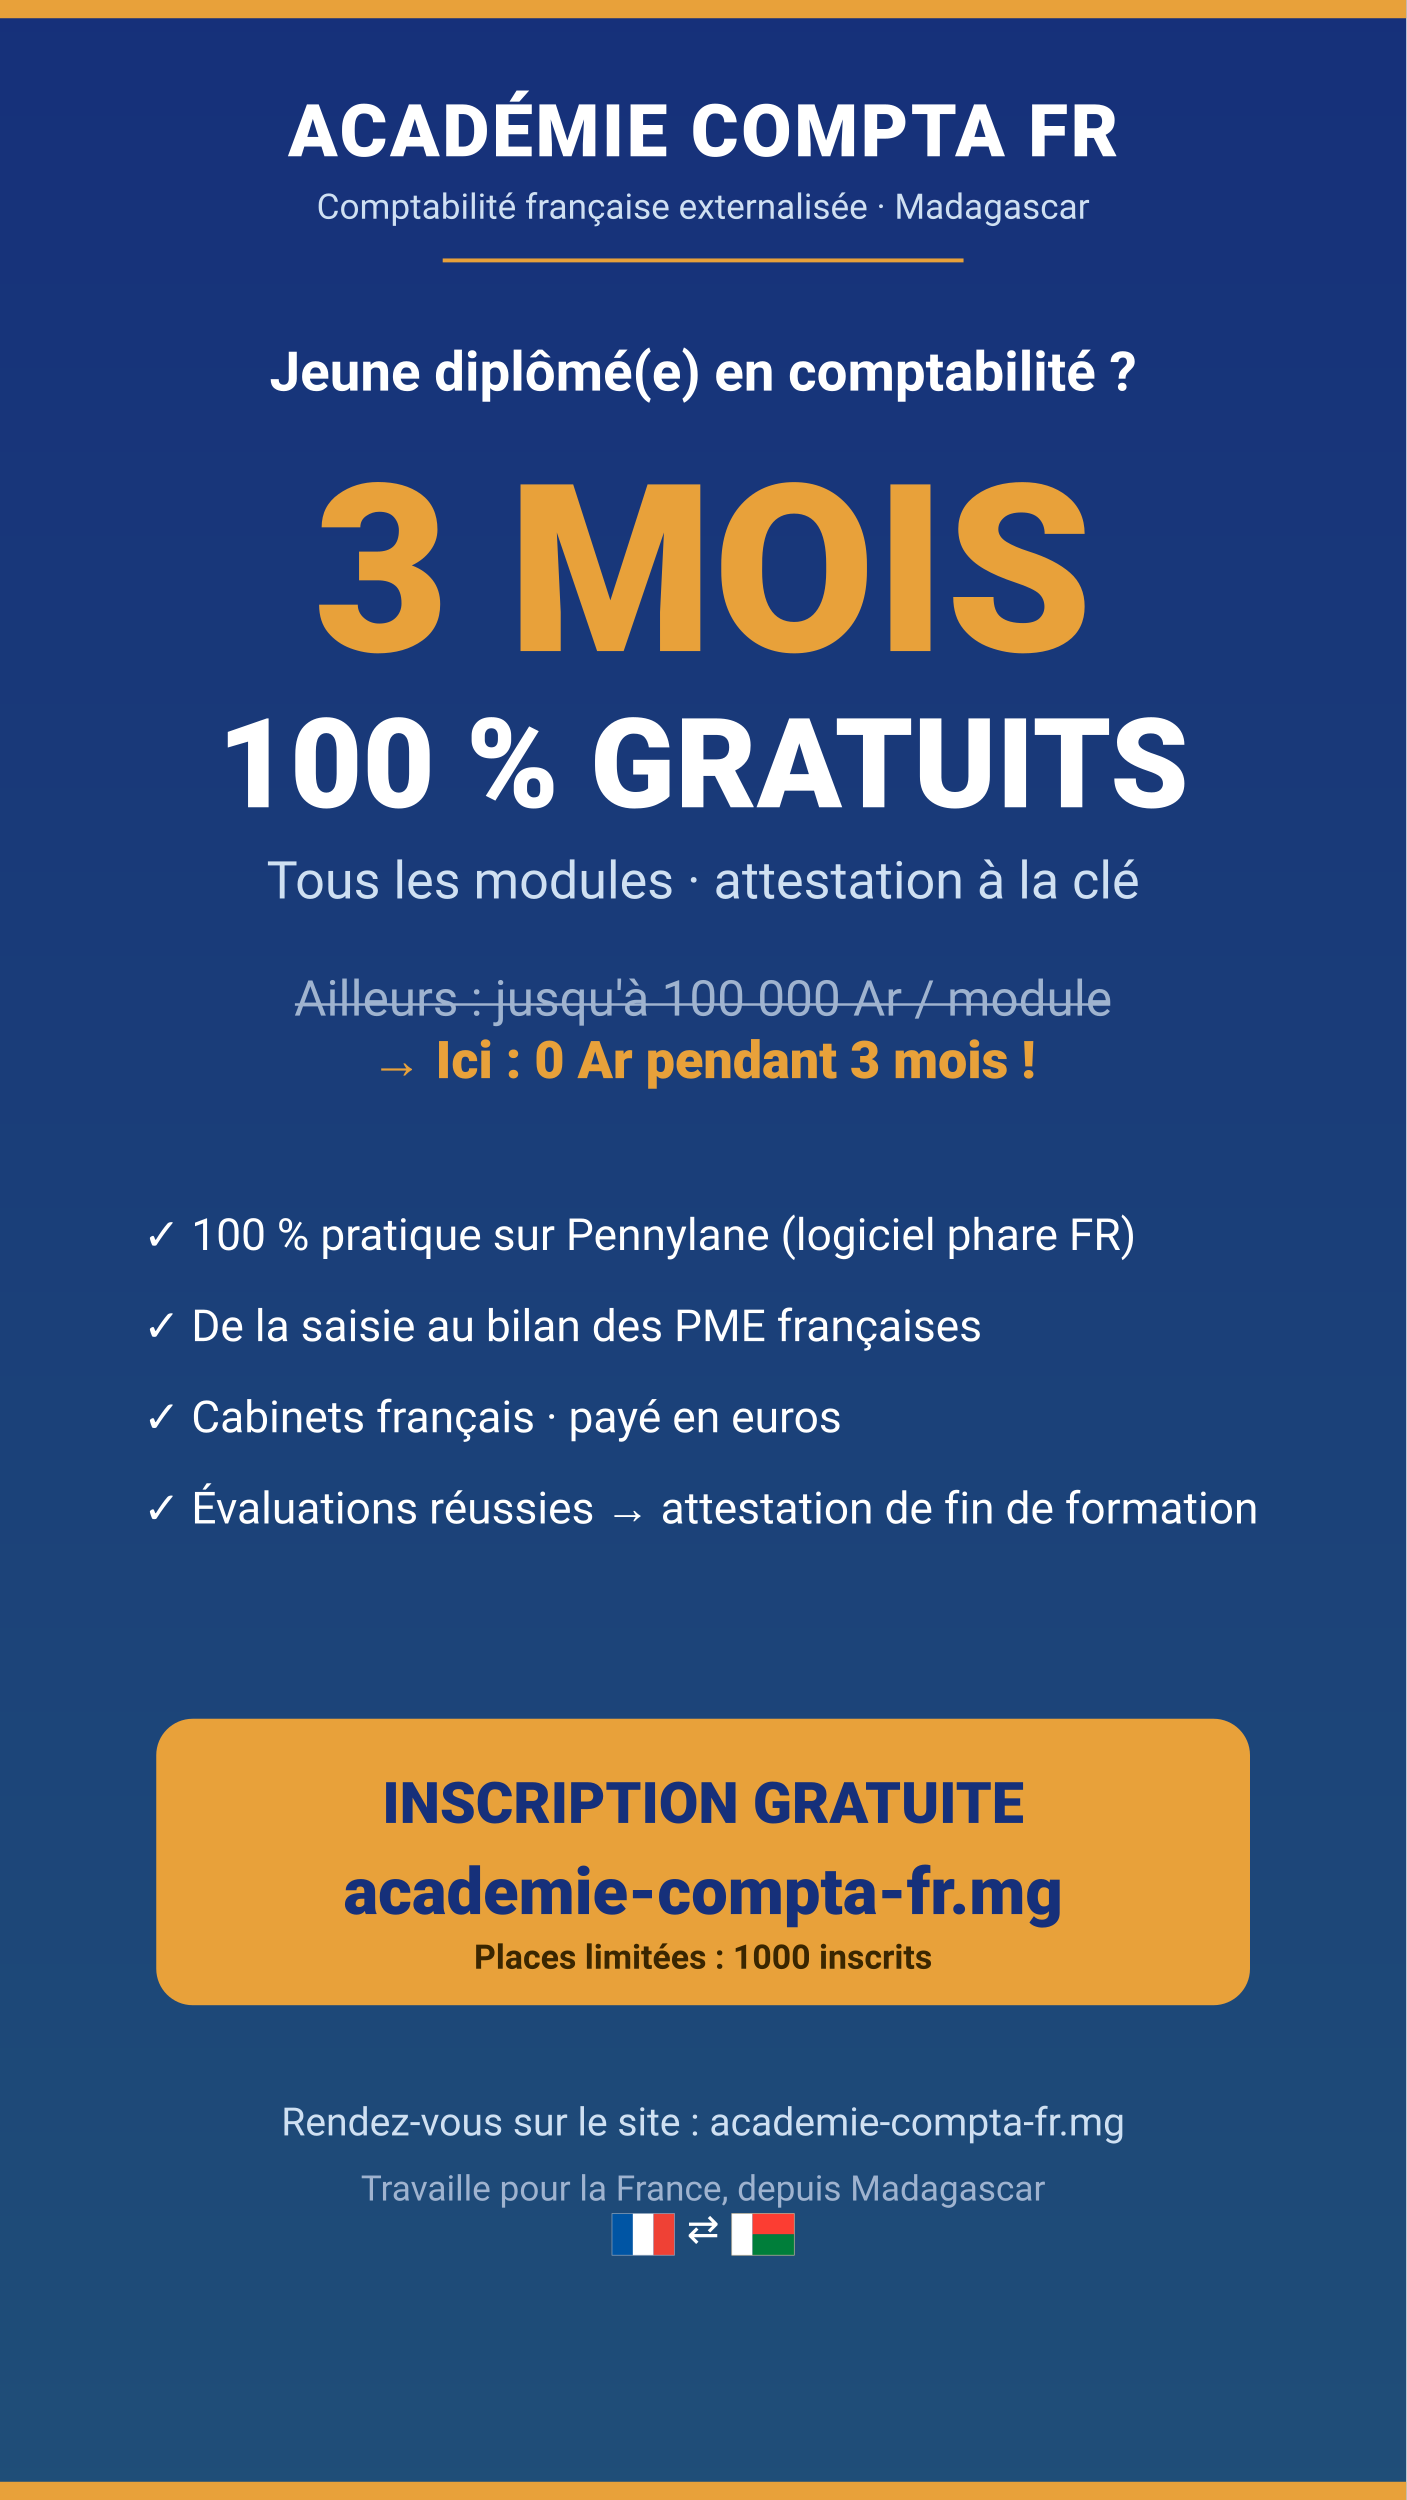
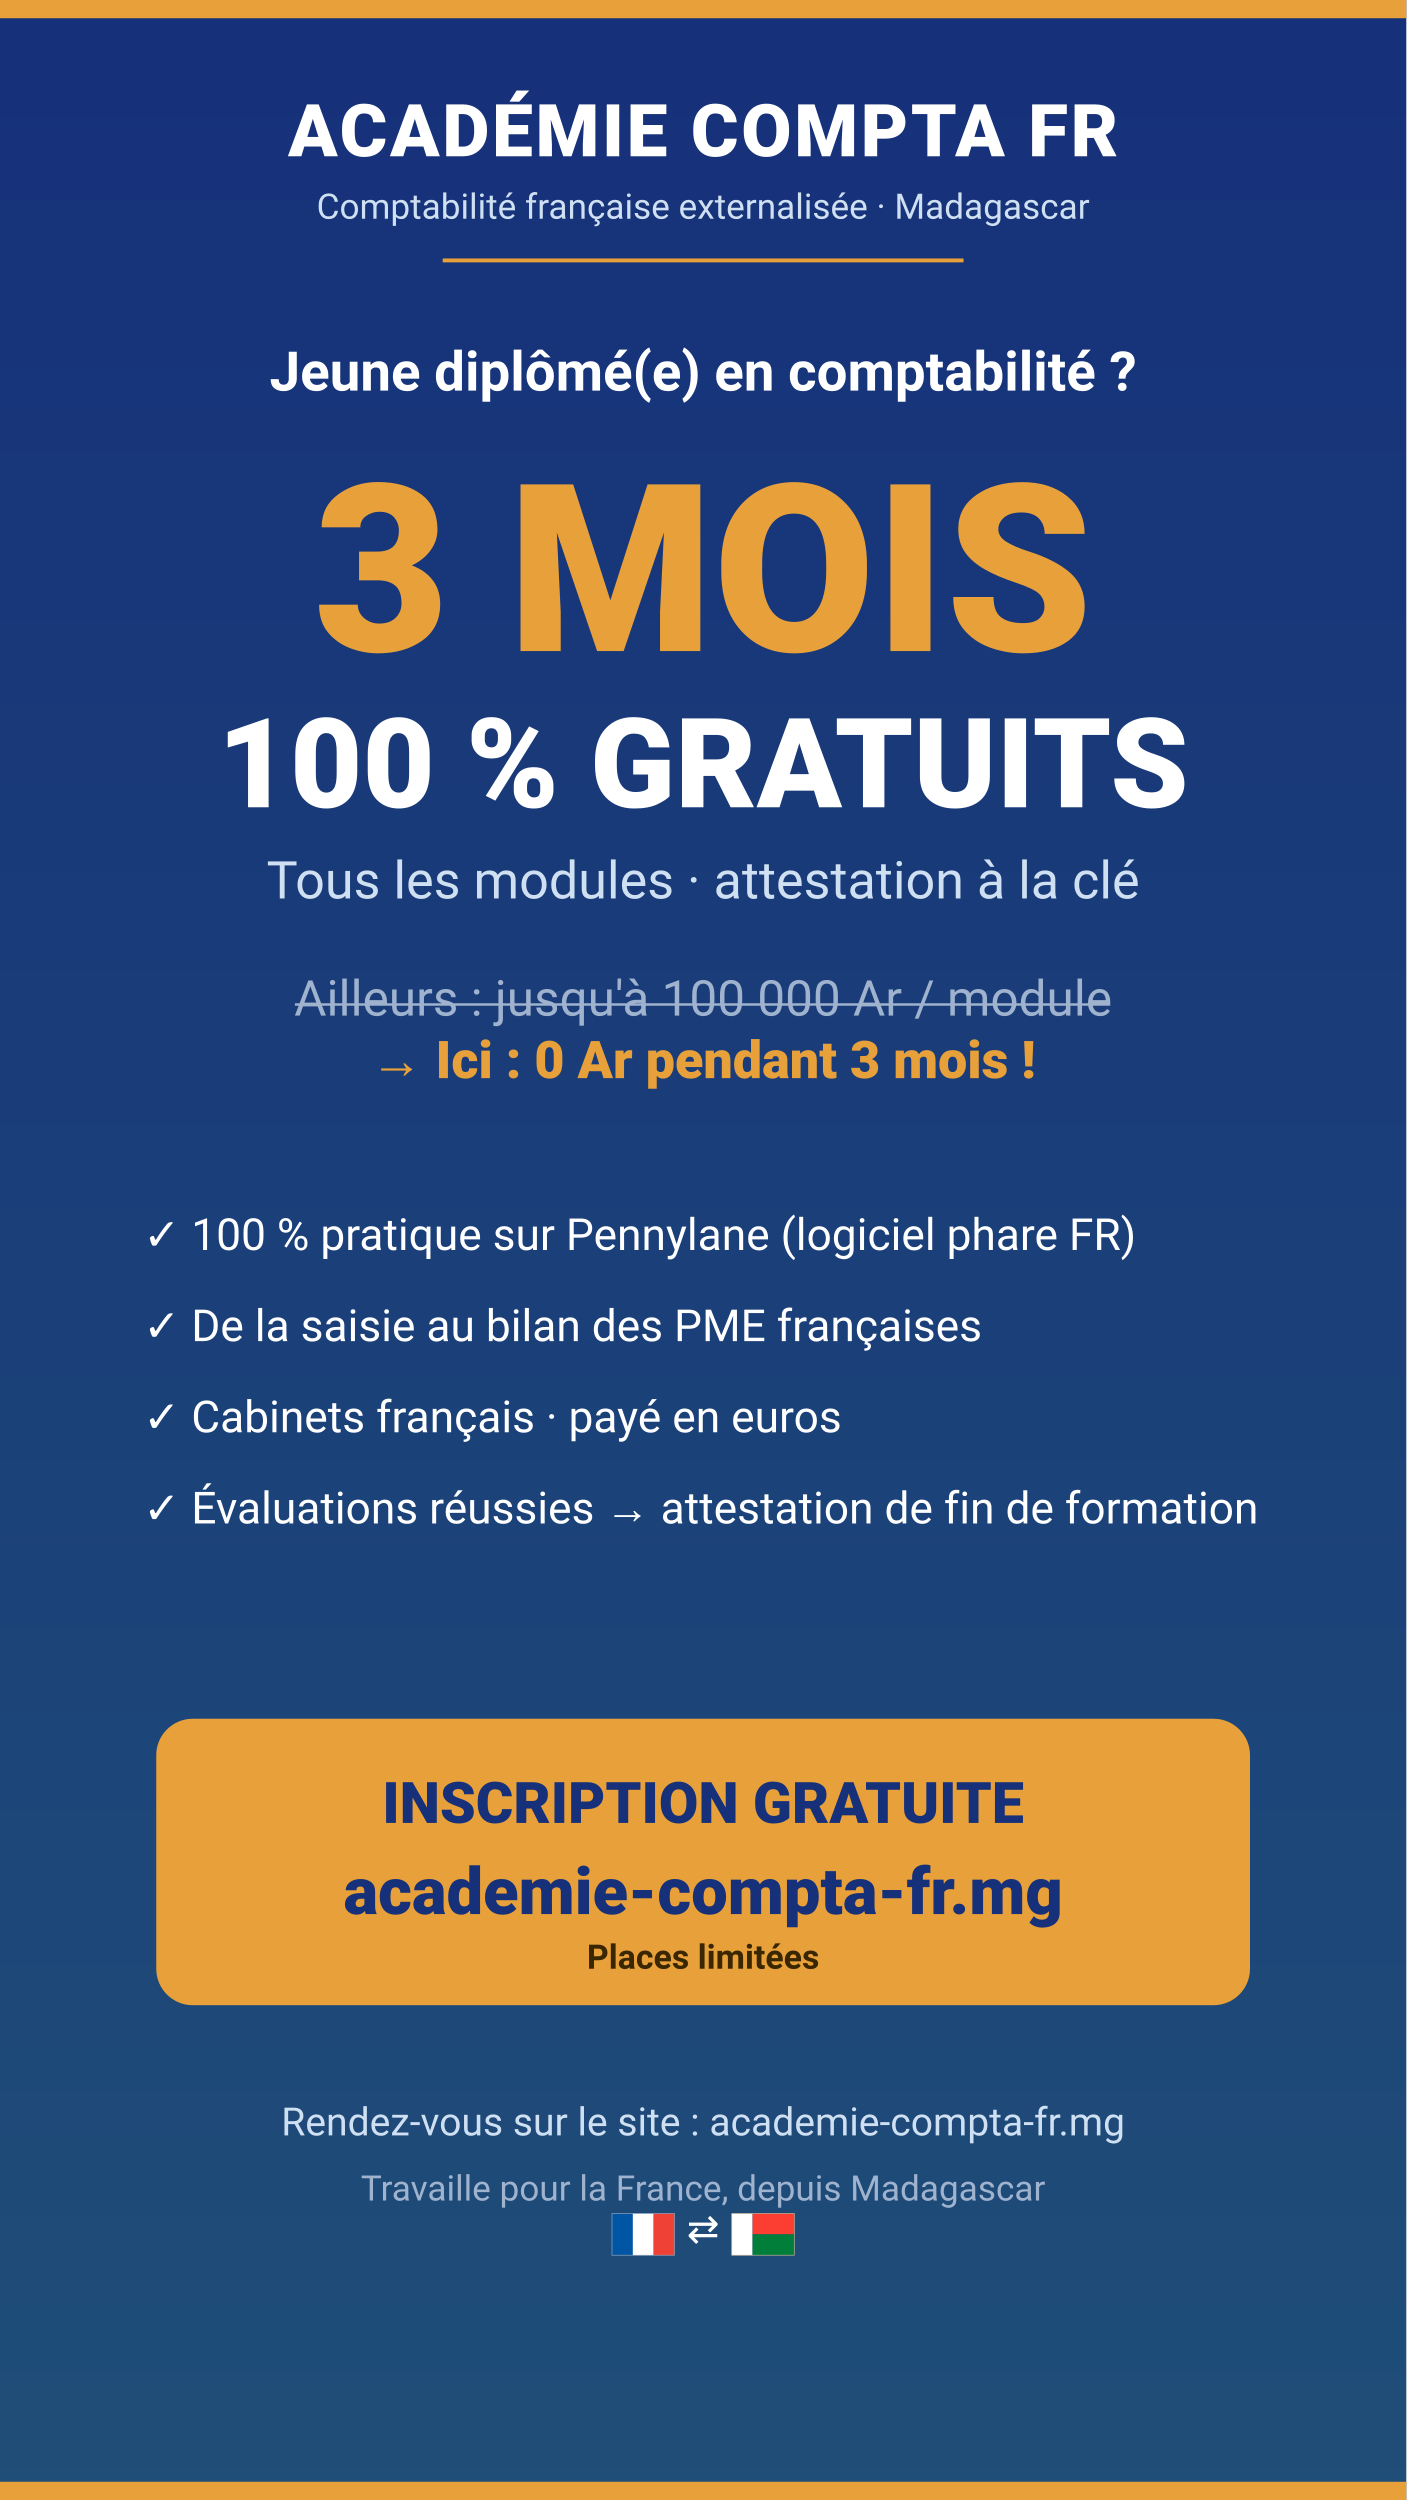
<svg xmlns="http://www.w3.org/2000/svg" viewBox="0 0 1080 1920" font-family="Segoe UI, Roboto, Arial, sans-serif" role="img" aria-label="Affiche promo Academie Compta FR - 3 mois gratuits">
  <defs>
    <linearGradient id="bg" x1="0" y1="0" x2="0" y2="1">
      <stop offset="0" stop-color="#16307a" />
      <stop offset="1" stop-color="#1F4E78" />
    </linearGradient>
  </defs>
  <rect width="1080" height="1920" fill="url(#bg)" />
  <rect x="0" y="0" width="1080" height="14" fill="#E8A13A" />
  <text x="540" y="120" text-anchor="middle" font-size="56" font-weight="800" fill="#ffffff" letter-spacing="2">ACADÉMIE COMPTA FR</text>
  <text x="540" y="168" text-anchor="middle" font-size="27" fill="#cfe0f2">Comptabilité française externalisée · Madagascar</text>
  <line x1="340" y1="200" x2="740" y2="200" stroke="#E8A13A" stroke-width="3" />
  <text x="540" y="300" text-anchor="middle" font-size="42" font-weight="700" fill="#ffffff">Jeune diplômé(e) en comptabilité ?</text>
  <text x="540" y="500" text-anchor="middle" font-size="180" font-weight="800" fill="#E8A13A">3 MOIS</text>
  <text x="540" y="620" text-anchor="middle" font-size="96" font-weight="800" fill="#ffffff">100 % GRATUITS</text>
  <text x="540" y="690" text-anchor="middle" font-size="40" fill="#cfe0f2">Tous les modules · attestation à la clé</text>
  <text x="540" y="780" text-anchor="middle" font-size="38" fill="#9fb3cf" text-decoration="line-through">Ailleurs : jusqu'à 100 000 Ar / module</text>
  <text x="540" y="828" text-anchor="middle" font-size="40" font-weight="800" fill="#E8A13A">→ Ici : 0 Ar pendant 3 mois !</text>
  <g font-size="34" fill="#ffffff">
    <text x="110" y="960">✓ 100 % pratique sur Pennylane (logiciel phare FR)</text>
    <text x="110" y="1030">✓ De la saisie au bilan des PME françaises</text>
    <text x="110" y="1100">✓ Cabinets français · payé en euros</text>
    <text x="110" y="1170">✓ Évaluations réussies → attestation de fin de formation</text>
  </g>
  <rect x="120" y="1320" width="840" height="220" rx="28" fill="#E8A13A" />
  <text x="540" y="1400" text-anchor="middle" font-size="44" font-weight="800" fill="#16307a">INSCRIPTION GRATUITE</text>
  <text x="540" y="1470" text-anchor="middle" font-size="50" font-weight="800" fill="#16307a">academie-compta-fr.mg</text>
-   <text x="540" y="1512" text-anchor="middle" font-size="26" font-weight="700" fill="#3a2600">Places limitées : 1000 inscrits</text>
+   <text x="540" y="1512" text-anchor="middle" font-size="26" font-weight="700" fill="#3a2600">Places limitées</text>
  <text x="540" y="1640" text-anchor="middle" font-size="30" fill="#cfe0f2">Rendez-vous sur le site : academie-compta-fr.mg</text>
  <text x="540" y="1690" text-anchor="middle" font-size="27" fill="#9fb3cf">Travaille pour la France, depuis Madagascar</text>
  <g transform="translate(470,1700)">
    <rect x="0" y="0" width="48" height="32" fill="#0055A4" />
    <rect x="16" y="0" width="16" height="32" fill="#ffffff" />
    <rect x="32" y="0" width="16" height="32" fill="#EF4135" />
    <rect x="0" y="0" width="48" height="32" fill="none" stroke="#9aa9bd" stroke-width="0.5" />
  </g>
  <text x="540" y="1722" text-anchor="middle" font-size="30" fill="#fff">⇄</text>
  <g transform="translate(562,1700)">
    <rect x="0" y="0" width="16" height="32" fill="#ffffff" />
    <rect x="16" y="0" width="32" height="16" fill="#FC3D32" />
    <rect x="16" y="16" width="32" height="16" fill="#007E3A" />
    <rect x="0" y="0" width="48" height="32" fill="none" stroke="#cdbb9a" stroke-width="0.5" />
  </g>
  <rect x="0" y="1906" width="1080" height="14" fill="#E8A13A" />
</svg>
